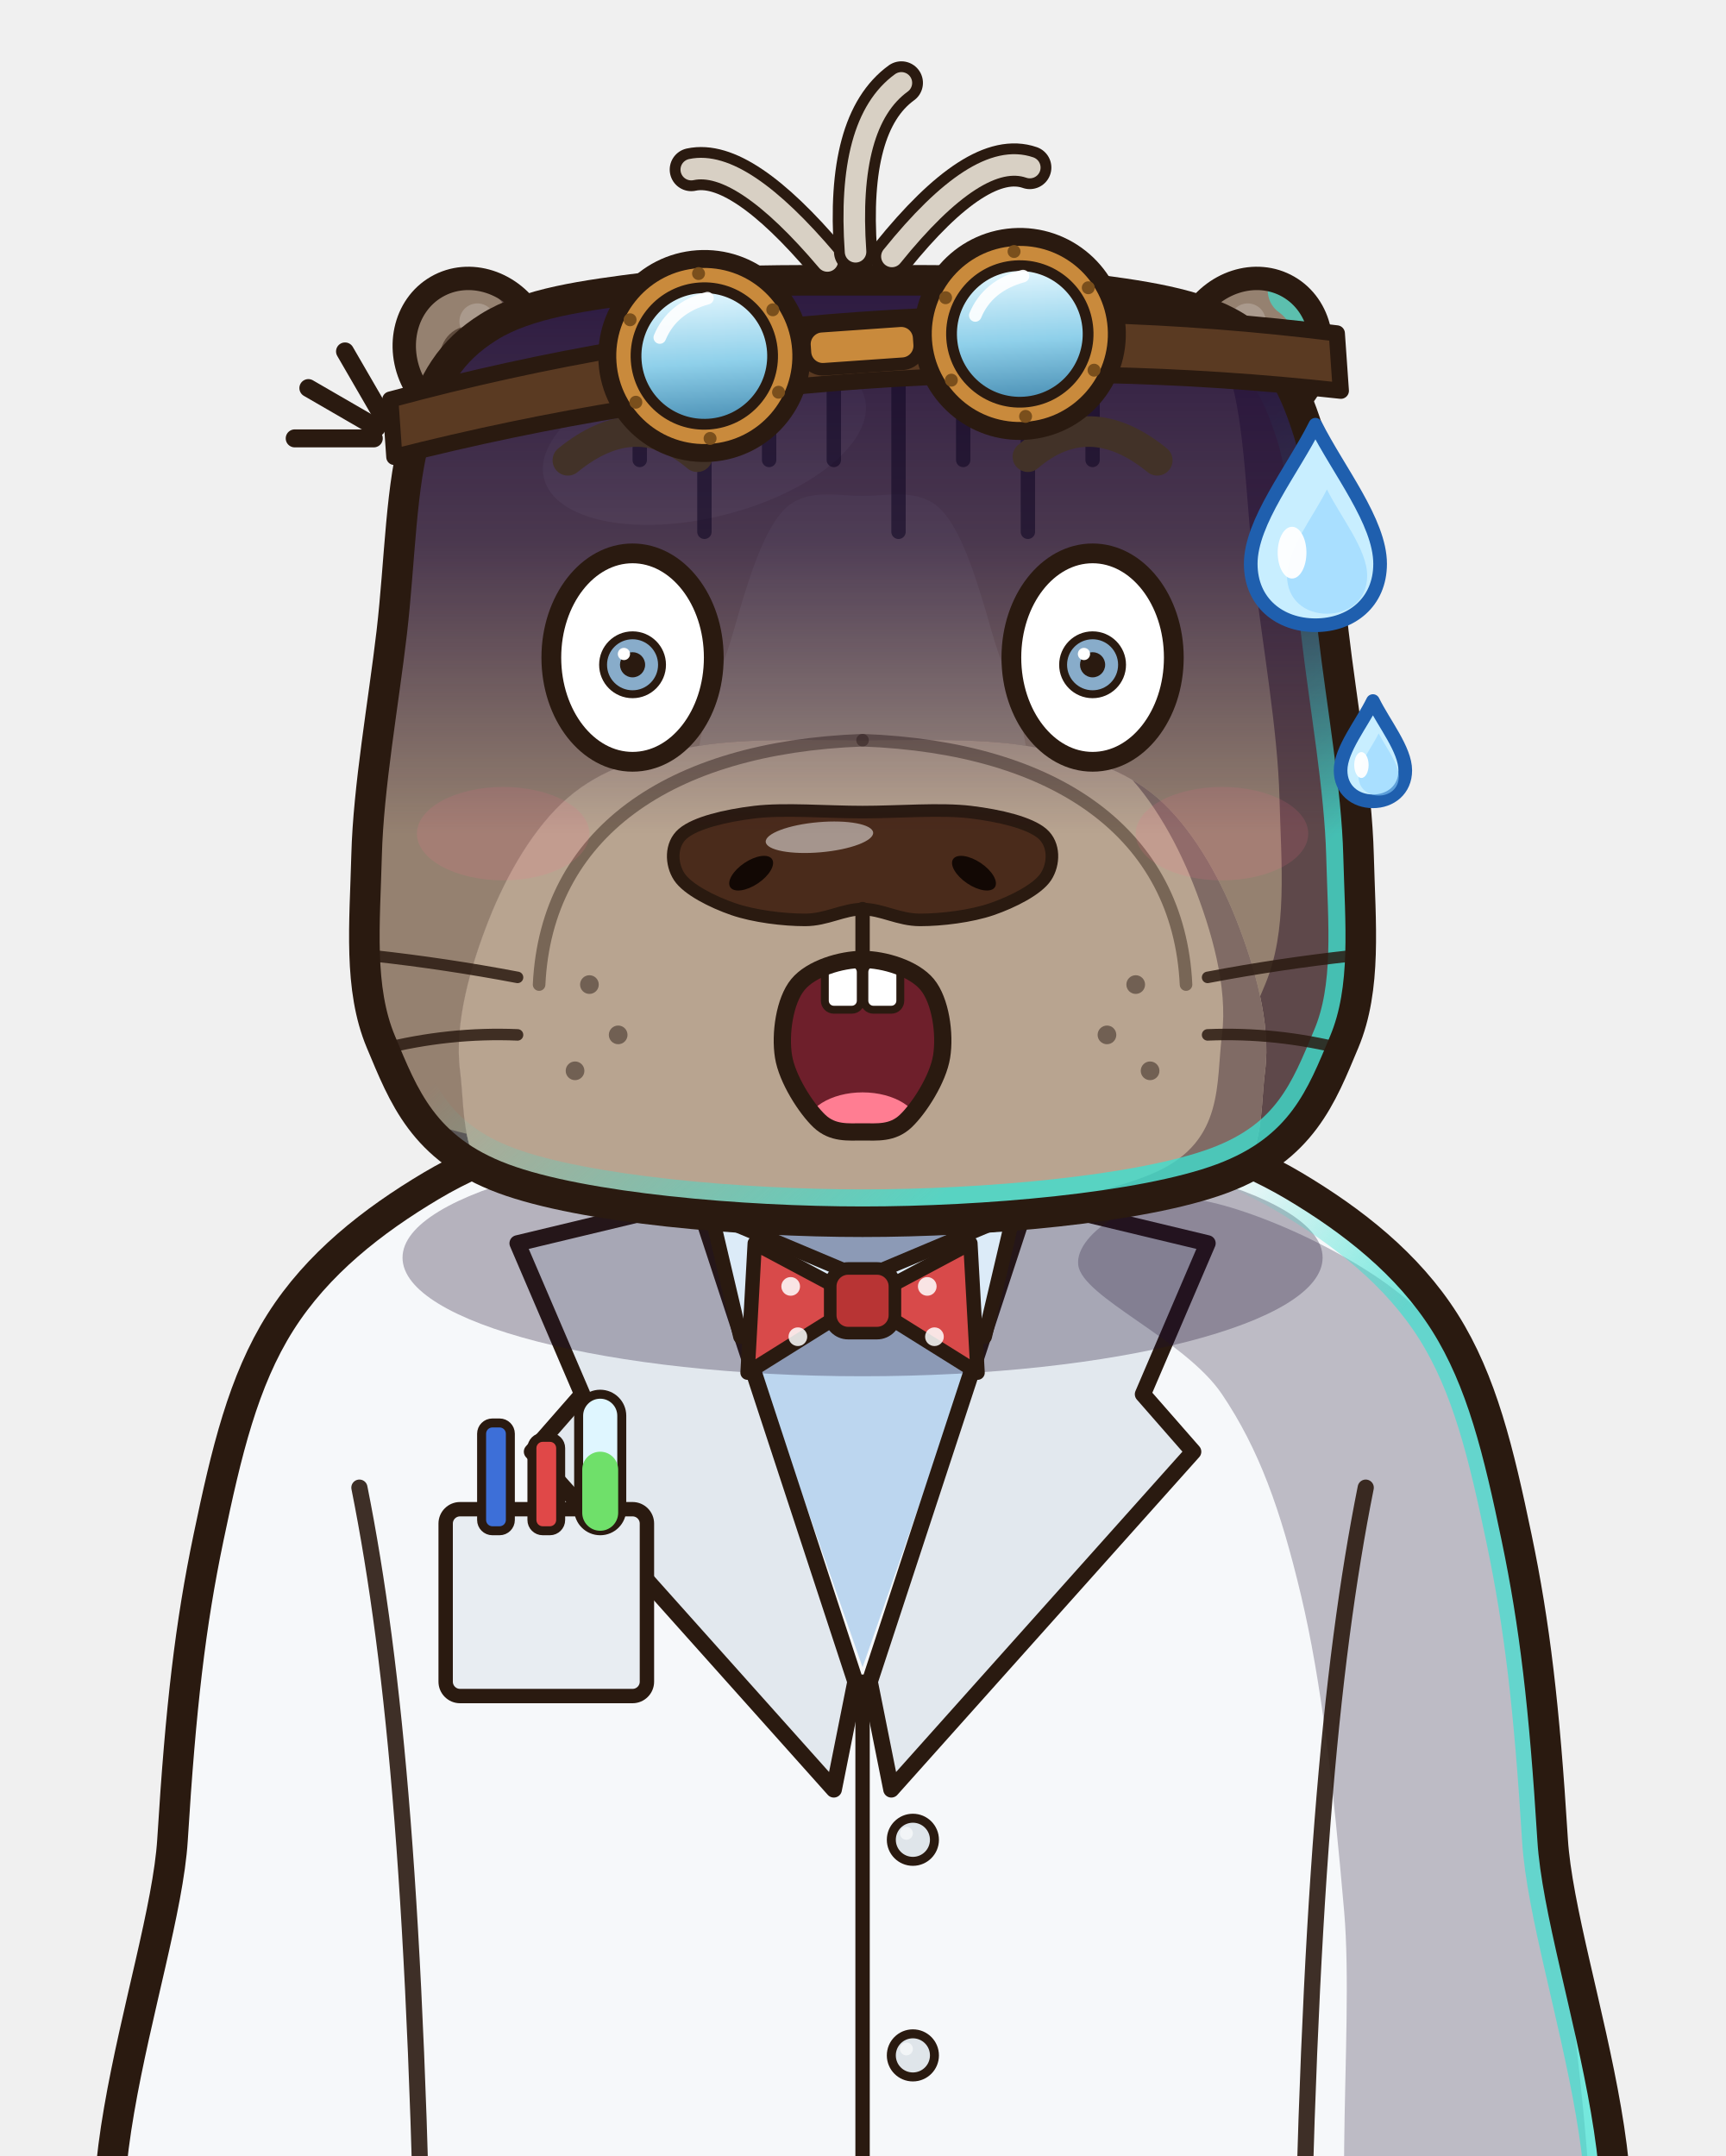
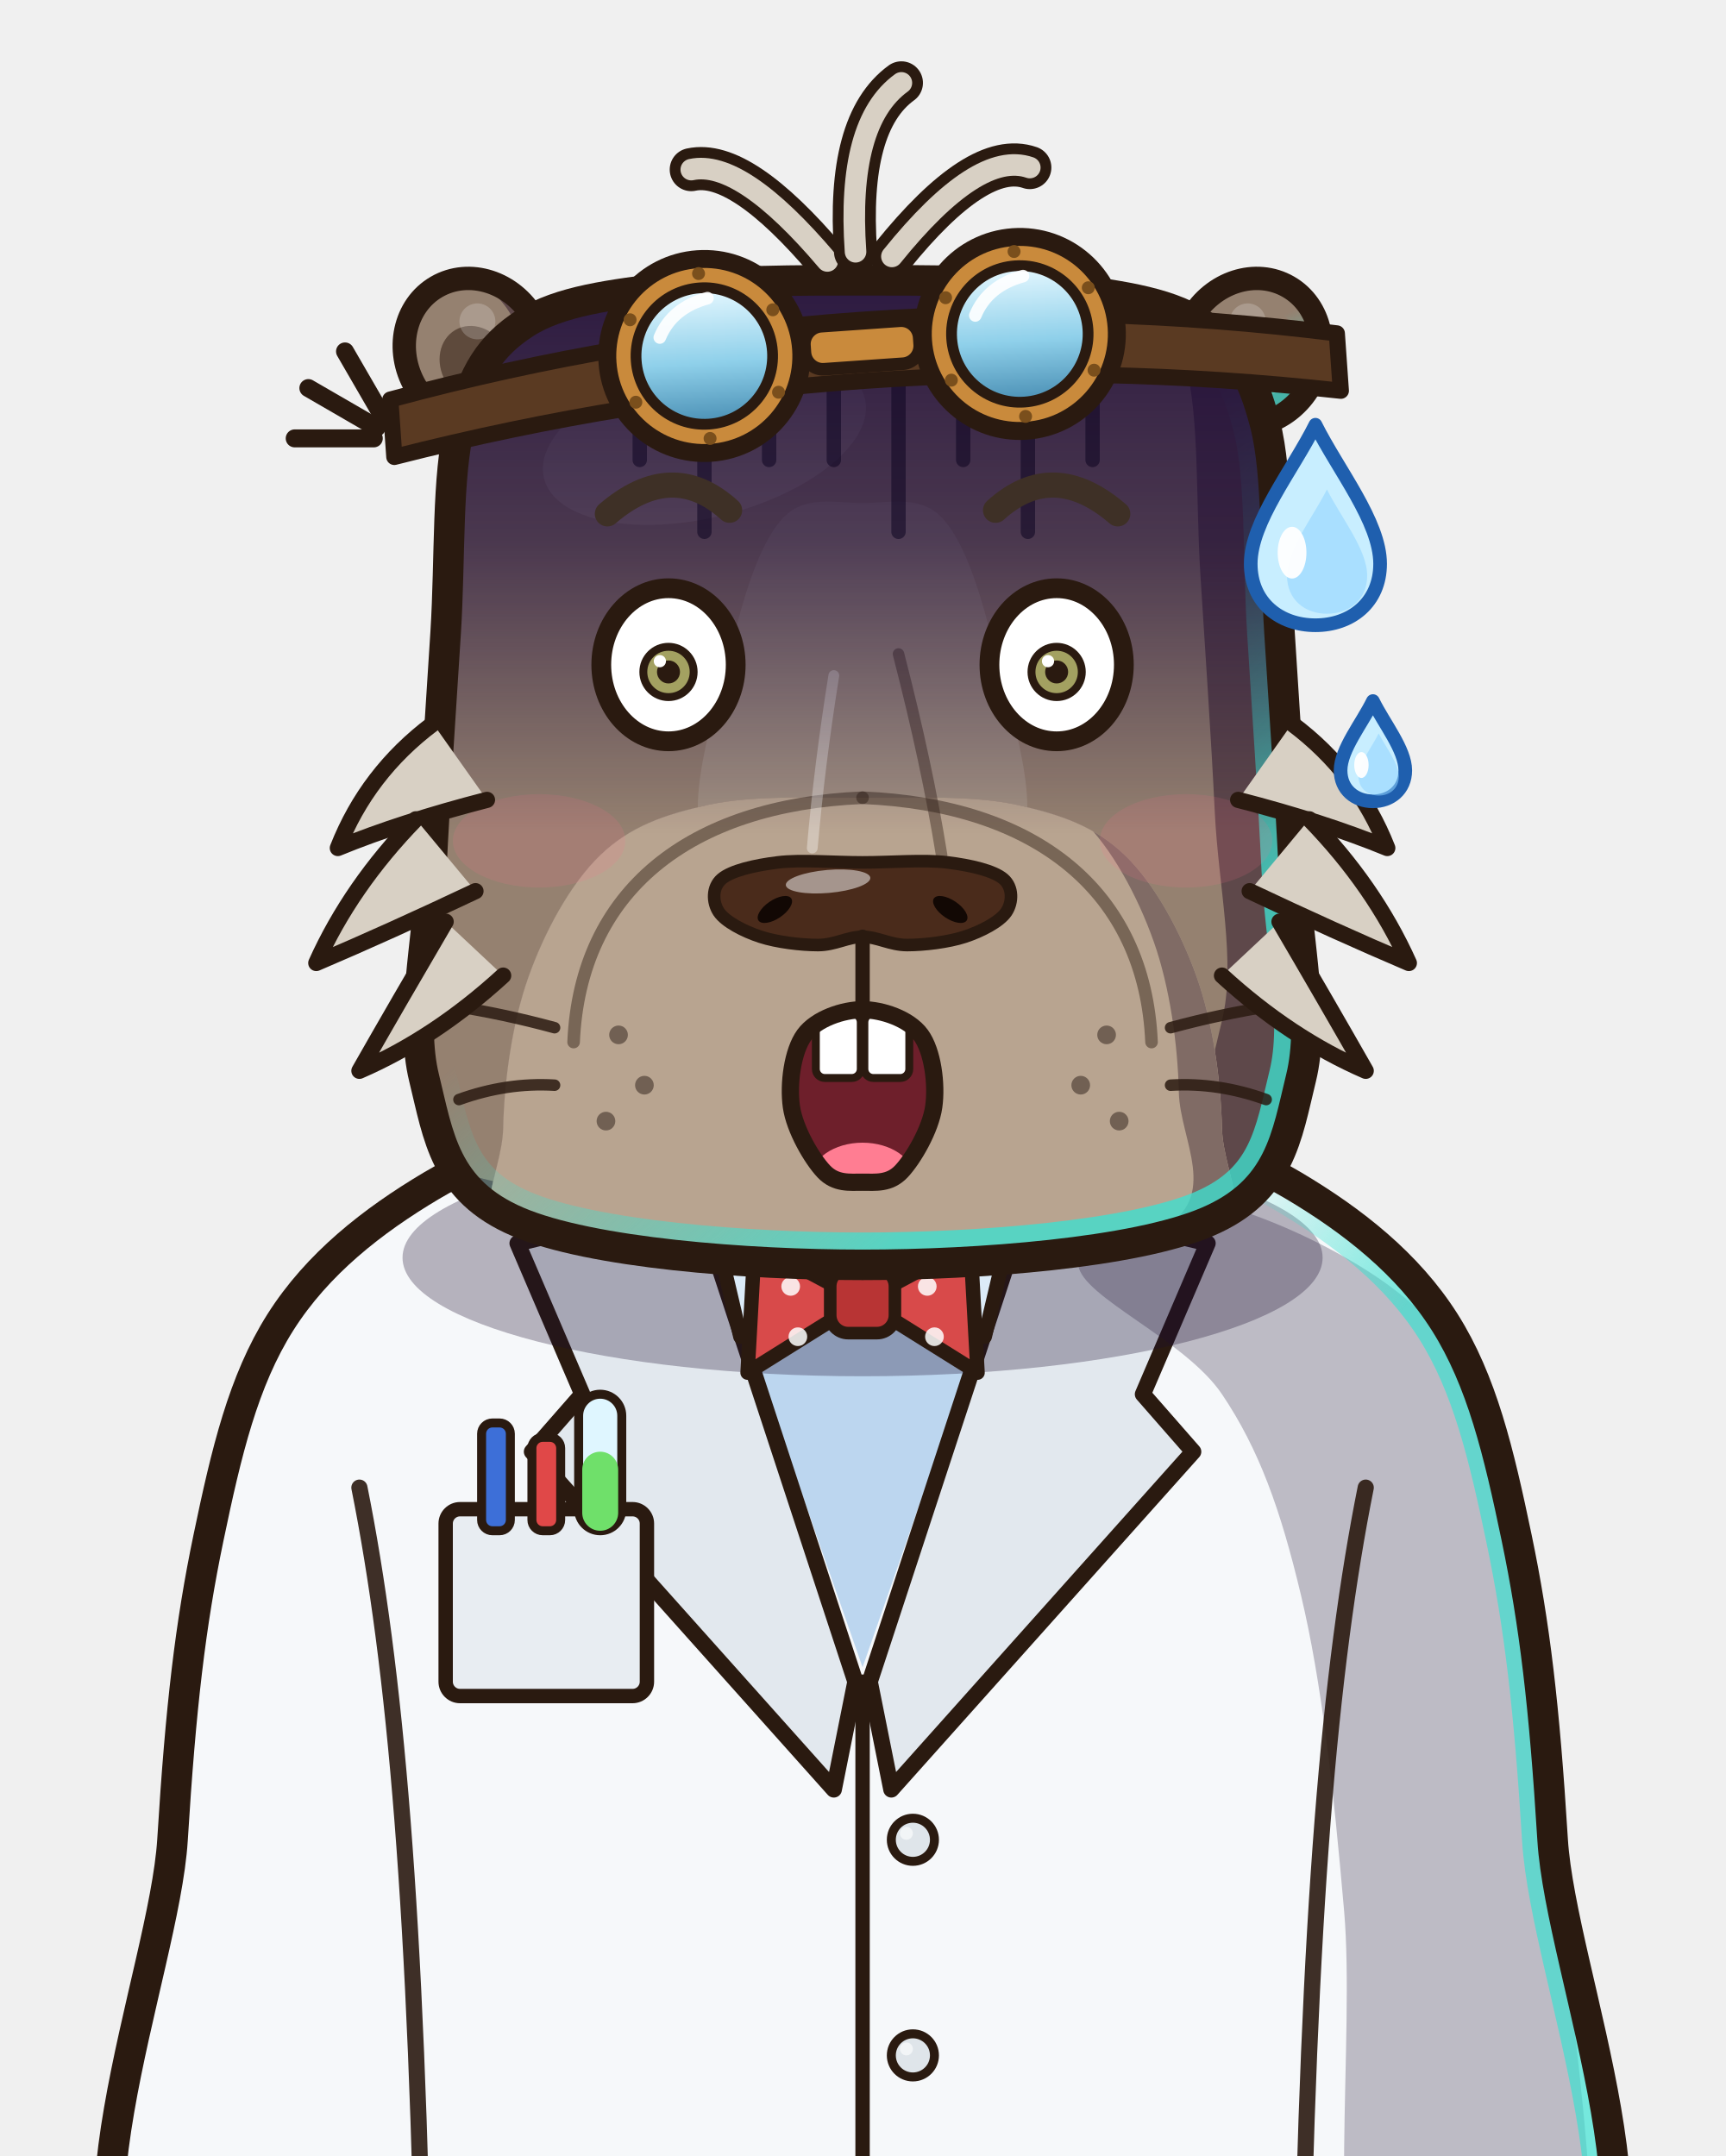
<svg xmlns="http://www.w3.org/2000/svg" width="480" height="600" viewBox="0 0 480 600">
  <defs>
    <linearGradient id="l1" x1="0" y1="0" x2="0" y2="1">
-       <stop offset="0" stop-color="#1f3a52" />
-       <stop offset="0.50" stop-color="#6a97bd" />
-       <stop offset="1" stop-color="#a6c1d7" />
+       <stop offset="0" stop-color="#2e2c0c" />
+       <stop offset="0.50" stop-color="#8c8a3a" />
+       <stop offset="1" stop-color="#bab989" />
    </linearGradient>
    <clipPath id="k2">
      <path d="M240,292C261.3,292 284,293.7 304,298C324,302.3 343.7,308.3 360,318C376.3,327.7 391.7,339.7 402,356C412.3,372.3 417,392 422,416C427,440 429.7,462.7 432,500C434.3,537.3 468,616.7 436,640C404,663.3 305.3,640 240,640C174.7,640 76,663.3 44,640C12,616.7 45.7,537.3 48,500C50.3,462.7 53,440 58,416C63,392 67.7,372.3 78,356C88.3,339.7 103.7,327.7 120,318C136.3,308.3 156,302.3 176,298C196,293.7 218.7,292 240,292Z" />
    </clipPath>
    <linearGradient id="l3" x1="290" y1="300" x2="420" y2="400" gradientUnits="userSpaceOnUse">
      <stop offset="0" stop-color="#3ee0d0" stop-opacity="0.00" />
      <stop offset="0.30" stop-color="#3ee0d0" stop-opacity="0.00" />
      <stop offset="0.68" stop-color="#3ee0d0" stop-opacity="0.70" />
      <stop offset="1" stop-color="#3ee0d0" stop-opacity="0.70" />
    </linearGradient>
    <clipPath id="k4">
      <path d="M113,92 A19 21 0 1 0 151,92 A19 21 0 1 0 113,92Z" />
    </clipPath>
    <clipPath id="k5">
      <path d="M329,92 A19 21 0 1 0 367,92 A19 21 0 1 0 329,92Z" />
    </clipPath>
-     <clipPath id="k6">
-       <path d="M240,72C260,72 282.7,71.8 300,74C317.3,76.2 333.3,78.3 344,85C354.7,91.7 359.5,99.8 364,114C368.5,128.2 368.7,150.3 371,170C373.3,189.7 377.5,213 378,232C378.5,251 380.3,269 374,284C367.7,299 362.3,313.7 340,322C317.7,330.3 273.3,334 240,334C206.7,334 162.3,330.3 140,322C117.7,313.7 112.3,299 106,284C99.7,269 101.5,251 102,232C102.5,213 106.7,189.7 109,170C111.3,150.3 111.5,128.2 116,114C120.5,99.8 125.3,91.7 136,85C146.7,78.3 162.7,76.2 180,74C197.3,71.8 220,72 240,72Z" />
-     </clipPath>
+     <linearGradient id="l6" x1="329" y1="71" x2="367" y2="100.4" gradientUnits="userSpaceOnUse">
+       <stop offset="0" stop-color="#3ee0d0" stop-opacity="0.00" />
+       <stop offset="0.45" stop-color="#3ee0d0" stop-opacity="0.00" />
+       <stop offset="0.83" stop-color="#3ee0d0" stop-opacity="0.70" />
+       <stop offset="1" stop-color="#3ee0d0" stop-opacity="0.70" />
+     </linearGradient>
    <clipPath id="k7">
-       <path d="M240,200C256,200 274.3,199.3 288,202C301.7,204.7 312.7,208 322,216C331.3,224 339,237.3 344,250C349,262.7 353.7,278.7 352,292C350.3,305.3 352.7,321.3 334,330C315.3,338.7 271.3,344 240,344C208.7,344 164.7,338.7 146,330C127.3,321.3 129.7,305.3 128,292C126.3,278.7 131,262.7 136,250C141,237.3 148.7,224 158,216C167.3,208 178.3,204.7 192,202C205.7,199.3 224,200 240,200Z" />
-     </clipPath>
-     <linearGradient id="l8" x1="150" y1="100" x2="360" y2="330" gradientUnits="userSpaceOnUse">
+       <path d="M240,72C258,72 278.3,72 294,74C309.7,76 324.3,77.7 334,84C343.7,90.3 348.3,97.7 352,112C355.7,126.3 354.7,149.3 356,170C357.3,190.7 359,215.3 360,236C361,256.7 366,277.7 362,294C358,310.3 356.3,325.3 336,334C315.7,342.7 272,346 240,346C208,346 164.3,342.7 144,334C123.7,325.3 122,310.3 118,294C114,277.7 119,256.7 120,236C121,215.3 122.7,190.7 124,170C125.3,149.3 124.3,126.3 128,112C131.7,97.7 136.3,90.3 146,84C155.7,77.7 170.3,76 186,74C201.7,72 222,72 240,72Z" />
+     </clipPath>
+     <clipPath id="k8">
+       <path d="M240,216C254.3,216 270.8,215.3 283,218C295.2,220.7 304.7,224 313,232C321.3,240 328.5,253.3 333,266C337.5,278.7 339.7,294.7 340,308C340.3,321.3 351.7,337.3 335,346C318.3,354.7 271.7,360 240,360C208.3,360 161.7,354.7 145,346C128.3,337.3 139.7,321.3 140,308C140.3,294.7 142.5,278.7 147,266C151.5,253.3 158.7,240 167,232C175.3,224 184.8,220.7 197,218C209.2,215.3 225.7,216 240,216Z" />
+     </clipPath>
+     <linearGradient id="l9" x1="150" y1="100" x2="360" y2="330" gradientUnits="userSpaceOnUse">
      <stop offset="0" stop-color="#3ee0d0" stop-opacity="0.00" />
      <stop offset="0.40" stop-color="#3ee0d0" stop-opacity="0.00" />
      <stop offset="0.78" stop-color="#3ee0d0" stop-opacity="0.78" />
      <stop offset="1" stop-color="#3ee0d0" stop-opacity="0.78" />
    </linearGradient>
-     <clipPath id="k9">
-       <path d="M240,261C246,261 254.3,263.5 258,268C261.7,272.5 263,281.7 262,288C261,294.3 255.7,302.5 252,306C248.3,309.5 244,309 240,309C236,309 231.7,309.5 228,306C224.3,302.5 219,294.3 218,288C217,281.7 218.3,272.5 222,268C225.7,263.5 234,261 240,261Z" />
-     </clipPath>
-     <linearGradient id="l10" x1="0" y1="64" x2="0" y2="226" gradientUnits="userSpaceOnUse">
+     <clipPath id="k10">
+       <path d="M240,275C245.4,275 252.9,277.5 256.2,282C259.5,286.5 260.7,295.7 259.8,302C258.9,308.3 254.1,316.5 250.8,320C247.5,323.5 243.6,323 240,323C236.4,323 232.5,323.5 229.2,320C225.9,316.5 221.1,308.3 220.2,302C219.3,295.7 220.5,286.5 223.8,282C227.1,277.5 234.6,275 240,275Z" />
+     </clipPath>
+     <linearGradient id="l11" x1="0" y1="64" x2="0" y2="226" gradientUnits="userSpaceOnUse">
      <stop offset="0" stop-color="#1d0b3a" stop-opacity="0.90" />
      <stop offset="0.50" stop-color="#1d0b3a" stop-opacity="0.62" />
      <stop offset="1" stop-color="#1d0b3a" stop-opacity="0.00" />
    </linearGradient>
-     <linearGradient id="l11" x1="0" y1="0" x2="0" y2="1">
+     <linearGradient id="l12" x1="0" y1="0" x2="0" y2="1">
      <stop offset="0" stop-color="#e6f8ff" />
      <stop offset="0.55" stop-color="#8fd0ea" />
      <stop offset="1" stop-color="#4a8fb4" />
    </linearGradient>
-     <linearGradient id="l12" x1="0" y1="0" x2="0" y2="1">
+     <linearGradient id="l13" x1="0" y1="0" x2="0" y2="1">
      <stop offset="0" stop-color="#e6f8ff" />
      <stop offset="0.55" stop-color="#8fd0ea" />
      <stop offset="1" stop-color="#4a8fb4" />
    </linearGradient>
  </defs>
  <g transform="translate(0 12)">
    <path d="M240,292C261.3,292 284,293.7 304,298C324,302.3 343.7,308.3 360,318C376.3,327.7 391.7,339.7 402,356C412.3,372.3 417,392 422,416C427,440 429.7,462.7 432,500C434.3,537.3 468,616.7 436,640C404,663.3 305.3,640 240,640C174.7,640 76,663.3 44,640C12,616.7 45.7,537.3 48,500C50.3,462.7 53,440 58,416C63,392 67.7,372.3 78,356C88.3,339.7 103.7,327.7 120,318C136.3,308.3 156,302.3 176,298C196,293.7 218.7,292 240,292Z" fill="#958170" />
    <g clip-path="url(#k2)">
      <rect x="-40" y="280" width="560" height="380" fill="#f6f8fa" />
      <path d="M196,326 L240,452 L284,326 Z" fill="#bcd6ef" />
      <path d="M194,322 L144,334 L162,376 L148,392 L232,486 L238,456Z" fill="#e2e8ee" stroke="#2a1a10" stroke-width="4.5" stroke-linejoin="round" stroke-linecap="round" />
      <path d="M286,322 L336,334 L318,376 L332,392 L248,486 L242,456Z" fill="#e2e8ee" stroke="#2a1a10" stroke-width="4.5" stroke-linejoin="round" stroke-linecap="round" />
      <path d="M240,456 L240,640" fill="none" stroke="#2a1a10" stroke-width="4" stroke-linejoin="round" stroke-linecap="round" />
      <circle cx="254" cy="500" r="6" fill="#dfe5ea" stroke="#2a1a10" stroke-width="2.5" stroke-linejoin="round" stroke-linecap="round" />
      <circle cx="252.2" cy="498.2" r="1.8" fill="#ffffff" opacity="0.60" />
      <circle cx="254" cy="560" r="6" fill="#dfe5ea" stroke="#2a1a10" stroke-width="2.5" stroke-linejoin="round" stroke-linecap="round" />
      <circle cx="252.2" cy="558.2" r="1.8" fill="#ffffff" opacity="0.60" />
      <rect x="124" y="408" width="56" height="52" rx="4" fill="#e8edf2" stroke="#2a1a10" stroke-width="4" stroke-linejoin="round" stroke-linecap="round" />
      <rect x="134" y="384" width="8" height="30" rx="3" fill="#3d6fd8" stroke="#2a1a10" stroke-width="2.5" stroke-linejoin="round" stroke-linecap="round" />
      <rect x="148" y="388" width="8" height="26" rx="3" fill="#e04848" stroke="#2a1a10" stroke-width="2.5" stroke-linejoin="round" stroke-linecap="round" />
      <rect x="161" y="376" width="12" height="38" rx="6" fill="#dff6ff" stroke="#2a1a10" stroke-width="2.5" stroke-linejoin="round" stroke-linecap="round" />
      <rect x="162" y="392" width="10" height="22" rx="5" fill="#6fe06a" />
      <path d="M334,322C350.3,324.7 383.7,339.7 398,356C412.3,372.3 414.3,396 420,420C425.7,444 428.7,463.3 432,500C435.3,536.7 448.7,616.7 440,640C431.3,663.3 391,660 380,640C369,620 377,554.7 374,520C371,485.3 367.7,456 362,432C356.3,408 350.3,391.3 340,376C329.7,360.7 301,349 300,340C299,331 317.7,319.3 334,322Z" fill="#1a0c2e" opacity="0.26" />
      <ellipse cx="240" cy="338" rx="128" ry="33" fill="#1a0c2e" opacity="0.30" />
      <path d="M380,402 C370,452 364,520 362,640" fill="none" stroke="#2a1a10" stroke-width="4.5" stroke-linejoin="round" stroke-linecap="round" opacity="0.90" />
      <path d="M100,402 C110,452 116,520 118,640" fill="none" stroke="#2a1a10" stroke-width="4.5" stroke-linejoin="round" stroke-linecap="round" opacity="0.90" />
      <path d="M240,292C261.3,292 284,293.7 304,298C324,302.3 343.7,308.3 360,318C376.3,327.7 391.7,339.7 402,356C412.3,372.3 417,392 422,416C427,440 429.7,462.7 432,500C434.3,537.3 468,616.7 436,640C404,663.3 305.3,640 240,640C174.7,640 76,663.3 44,640C12,616.7 45.7,537.3 48,500C50.3,462.7 53,440 58,416C63,392 67.7,372.3 78,356C88.3,339.7 103.7,327.7 120,318C136.3,308.3 156,302.3 176,298C196,293.7 218.7,292 240,292Z" fill="none" stroke="url(#l3)" stroke-width="17" stroke-linejoin="round" stroke-linecap="round" />
    </g>
    <path d="M240,292C261.3,292 284,293.7 304,298C324,302.3 343.7,308.3 360,318C376.3,327.7 391.7,339.7 402,356C412.3,372.3 417,392 422,416C427,440 429.7,462.7 432,500C434.3,537.3 468,616.7 436,640C404,663.3 305.3,640 240,640C174.7,640 76,663.3 44,640C12,616.7 45.7,537.3 48,500C50.3,462.7 53,440 58,416C63,392 67.7,372.3 78,356C88.3,339.7 103.7,327.7 120,318C136.3,308.3 156,302.3 176,298C196,293.7 218.7,292 240,292Z" fill="none" stroke="#2a1a10" stroke-width="8.5" stroke-linejoin="round" stroke-linecap="round" />
    <path d="M236,342 L198,326 L206,360Z" fill="#dcebf8" stroke="#2a1a10" stroke-width="4" stroke-linejoin="round" stroke-linecap="round" />
    <path d="M244,342 L282,326 L274,360Z" fill="#dcebf8" stroke="#2a1a10" stroke-width="4" stroke-linejoin="round" stroke-linecap="round" />
    <path d="M240,350 L210,334 L208,370 Z" fill="#d84a4a" stroke="#2a1a10" stroke-width="4" stroke-linejoin="round" stroke-linecap="round" />
    <path d="M240,350 L270,334 L272,370 Z" fill="#d84a4a" stroke="#2a1a10" stroke-width="4" stroke-linejoin="round" stroke-linecap="round" />
    <circle cx="220" cy="346" r="2.6" fill="#ffffff" opacity="0.85" />
    <circle cx="222" cy="360" r="2.6" fill="#ffffff" opacity="0.85" />
    <circle cx="258" cy="346" r="2.6" fill="#ffffff" opacity="0.85" />
    <circle cx="260" cy="360" r="2.6" fill="#ffffff" opacity="0.85" />
    <rect x="231" y="341" width="18" height="18" rx="5" fill="#b83434" stroke="#2a1a10" stroke-width="3.5" stroke-linejoin="round" stroke-linecap="round" />
    <g transform="translate(0 -6) rotate(0 240 340)">
      <g transform="rotate(-30 132 92)">
-         <ellipse cx="132" cy="92" rx="19" ry="21" fill="#5e484a" />
+         <path d="M113,92 A19 21 0 1 0 151,92 A19 21 0 1 0 113,92Z" fill="#5e484a" />
        <g clip-path="url(#k4)">
-           <ellipse cx="127" cy="88" rx="19" ry="21" fill="#958170" />
+           <path d="M113,92 A19 21 0 1 0 151,92 A19 21 0 1 0 113,92Z" fill="#958170" transform="translate(-5 -4)" />
        </g>
-         <ellipse cx="132" cy="92" rx="19" ry="21" fill="none" stroke="#2a1a10" stroke-width="6.5" stroke-linejoin="round" stroke-linecap="round" />
+         <path d="M113,92 A19 21 0 1 0 151,92 A19 21 0 1 0 113,92Z" fill="none" stroke="#2a1a10" stroke-width="6.5" stroke-linejoin="round" stroke-linecap="round" />
        <ellipse cx="130.5" cy="95" rx="9.5" ry="11" fill="#5e4a3c" />
        <ellipse cx="137" cy="85" rx="5" ry="5" fill="#ffffff" opacity="0.20" />
      </g>
      <g transform="rotate(30 348 92)">
-         <ellipse cx="348" cy="92" rx="19" ry="21" fill="#5e484a" />
+         <path d="M329,92 A19 21 0 1 0 367,92 A19 21 0 1 0 329,92Z" fill="#5e484a" />
        <g clip-path="url(#k5)">
-           <ellipse cx="343" cy="88" rx="19" ry="21" fill="#958170" />
+           <path d="M329,92 A19 21 0 1 0 367,92 A19 21 0 1 0 329,92Z" fill="#958170" transform="translate(-5 -4)" />
+           <path d="M329,92 A19 21 0 1 0 367,92 A19 21 0 1 0 329,92Z" fill="none" stroke="url(#l6)" stroke-width="14" stroke-linejoin="round" stroke-linecap="round" />
        </g>
-         <g clip-path="url(#k5)">
-           <path d="M350,71 A19 21 0 0 1 358,110" fill="none" stroke="#3ee0d0" stroke-width="15" stroke-linejoin="round" stroke-linecap="round" opacity="0.65" />
-         </g>
-         <ellipse cx="348" cy="92" rx="19" ry="21" fill="none" stroke="#2a1a10" stroke-width="6.5" stroke-linejoin="round" stroke-linecap="round" />
+         <path d="M329,92 A19 21 0 1 0 367,92 A19 21 0 1 0 329,92Z" fill="none" stroke="#2a1a10" stroke-width="6.5" stroke-linejoin="round" stroke-linecap="round" />
        <ellipse cx="349.5" cy="95" rx="9.5" ry="11" fill="#5e4a3c" />
        <ellipse cx="343" cy="85" rx="5" ry="5" fill="#ffffff" opacity="0.20" />
      </g>
-       <path d="M240,72C260,72 282.7,71.8 300,74C317.3,76.2 333.3,78.3 344,85C354.7,91.7 359.5,99.8 364,114C368.5,128.2 368.7,150.3 371,170C373.3,189.7 377.5,213 378,232C378.5,251 380.3,269 374,284C367.7,299 362.3,313.7 340,322C317.7,330.3 273.3,334 240,334C206.7,334 162.3,330.3 140,322C117.7,313.7 112.3,299 106,284C99.7,269 101.5,251 102,232C102.5,213 106.7,189.7 109,170C111.3,150.3 111.5,128.2 116,114C120.5,99.8 125.3,91.7 136,85C146.7,78.3 162.7,76.2 180,74C197.3,71.8 220,72 240,72Z" fill="#5e484a" />
-       <g clip-path="url(#k6)">
-         <path d="M240,72C260,72 282.7,71.8 300,74C317.3,76.2 333.3,78.3 344,85C354.7,91.7 359.5,99.8 364,114C368.5,128.2 368.7,150.3 371,170C373.3,189.7 377.5,213 378,232C378.5,251 380.3,269 374,284C367.7,299 362.3,313.7 340,322C317.7,330.3 273.3,334 240,334C206.7,334 162.3,330.3 140,322C117.7,313.7 112.3,299 106,284C99.7,269 101.5,251 102,232C102.5,213 106.7,189.7 109,170C111.3,150.3 111.5,128.2 116,114C120.5,99.8 125.3,91.7 136,85C146.7,78.3 162.7,76.2 180,74C197.3,71.8 220,72 240,72Z" fill="#958170" transform="translate(-22 -16)" />
+       <path d="M240,72C258,72 278.3,72 294,74C309.7,76 324.3,77.7 334,84C343.7,90.3 348.3,97.7 352,112C355.7,126.3 354.7,149.3 356,170C357.3,190.7 359,215.3 360,236C361,256.7 366,277.7 362,294C358,310.3 356.3,325.3 336,334C315.7,342.7 272,346 240,346C208,346 164.3,342.7 144,334C123.7,325.3 122,310.3 118,294C114,277.7 119,256.7 120,236C121,215.3 122.7,190.7 124,170C125.3,149.3 124.3,126.3 128,112C131.7,97.7 136.3,90.3 146,84C155.7,77.7 170.3,76 186,74C201.7,72 222,72 240,72Z" fill="#5e484a" />
+       <g clip-path="url(#k7)">
+         <path d="M240,72C258,72 278.3,72 294,74C309.7,76 324.3,77.7 334,84C343.7,90.3 348.3,97.7 352,112C355.7,126.3 354.7,149.3 356,170C357.3,190.7 359,215.3 360,236C361,256.7 366,277.7 362,294C358,310.3 356.3,325.3 336,334C315.7,342.7 272,346 240,346C208,346 164.3,342.7 144,334C123.7,325.3 122,310.3 118,294C114,277.7 119,256.7 120,236C121,215.3 122.7,190.7 124,170C125.3,149.3 124.3,126.3 128,112C131.7,97.7 136.3,90.3 146,84C155.7,77.7 170.3,76 186,74C201.7,72 222,72 240,72Z" fill="#958170" transform="translate(-22 -16)" />
        <ellipse cx="196" cy="116" rx="46" ry="22" fill="#ffffff" opacity="0.16" transform="rotate(-14 196 116)" />
      </g>
-       <g clip-path="url(#k6)">
-         <path d="M240,132C247.3,132 256,129.7 262,136C268,142.3 272.3,157 276,170C279.7,183 290,205.3 284,214C278,222.7 254.7,222 240,222C225.3,222 202,222.7 196,214C190,205.3 200.3,183 204,170C207.7,157 212,142.3 218,136C224,129.7 232.7,132 240,132Z" fill="#a69587" opacity="0.75" />
-       </g>
-       <g clip-path="url(#k6)">
-         <path d="M240,200C256,200 274.3,199.3 288,202C301.7,204.7 312.7,208 322,216C331.3,224 339,237.3 344,250C349,262.7 353.7,278.7 352,292C350.3,305.3 352.7,321.3 334,330C315.3,338.7 271.3,344 240,344C208.7,344 164.7,338.7 146,330C127.3,321.3 129.7,305.3 128,292C126.3,278.7 131,262.7 136,250C141,237.3 148.7,224 158,216C167.3,208 178.3,204.7 192,202C205.7,199.3 224,200 240,200Z" fill="#b8a490" />
-         <g clip-path="url(#k7)">
-           <path d="M240,200C256,200 274.3,199.3 288,202C301.7,204.7 312.7,208 322,216C331.3,224 339,237.3 344,250C349,262.7 353.7,278.7 352,292C350.3,305.3 352.7,321.3 334,330C315.3,338.7 271.3,344 240,344C208.7,344 164.7,338.7 146,330C127.3,321.3 129.7,305.3 128,292C126.3,278.7 131,262.7 136,250C141,237.3 148.7,224 158,216C167.3,208 178.3,204.7 192,202C205.7,199.3 224,200 240,200Z" fill="#806b65" />
-           <path d="M240,200C256,200 274.3,199.3 288,202C301.7,204.7 312.7,208 322,216C331.3,224 339,237.3 344,250C349,262.7 353.7,278.7 352,292C350.3,305.3 352.7,321.3 334,330C315.3,338.7 271.3,344 240,344C208.7,344 164.7,338.7 146,330C127.3,321.3 129.7,305.3 128,292C126.3,278.7 131,262.7 136,250C141,237.3 148.7,224 158,216C167.3,208 178.3,204.7 192,202C205.7,199.3 224,200 240,200Z" fill="#b8a490" transform="translate(-12 -10)" />
+       <g clip-path="url(#k7)">
+         <path d="M240,134C247.3,134 256,131.7 262,138C268,144.3 272.3,157 276,172C279.7,187 290,217.3 284,228C278,238.7 254.7,236 240,236C225.3,236 202,238.7 196,228C190,217.3 200.3,187 204,172C207.7,157 212,144.3 218,138C224,131.7 232.7,134 240,134Z" fill="#a69587" opacity="0.75" />
+       </g>
+       <g clip-path="url(#k7)">
+         <path d="M240,216C254.3,216 270.8,215.3 283,218C295.2,220.7 304.7,224 313,232C321.3,240 328.5,253.3 333,266C337.5,278.7 339.7,294.7 340,308C340.3,321.3 351.7,337.3 335,346C318.3,354.7 271.7,360 240,360C208.3,360 161.7,354.7 145,346C128.3,337.3 139.7,321.3 140,308C140.3,294.7 142.5,278.7 147,266C151.5,253.3 158.7,240 167,232C175.3,224 184.8,220.7 197,218C209.2,215.3 225.7,216 240,216Z" fill="#b8a490" />
+         <g clip-path="url(#k8)">
+           <path d="M240,216C254.3,216 270.8,215.3 283,218C295.2,220.7 304.7,224 313,232C321.3,240 328.5,253.3 333,266C337.5,278.7 339.7,294.7 340,308C340.3,321.3 351.7,337.3 335,346C318.3,354.7 271.7,360 240,360C208.3,360 161.7,354.7 145,346C128.3,337.3 139.7,321.3 140,308C140.3,294.7 142.5,278.7 147,266C151.5,253.3 158.7,240 167,232C175.3,224 184.8,220.7 197,218C209.2,215.3 225.7,216 240,216Z" fill="#806b65" />
+           <path d="M240,216C254.3,216 270.8,215.3 283,218C295.2,220.7 304.7,224 313,232C321.3,240 328.5,253.3 333,266C337.5,278.7 339.7,294.7 340,308C340.3,321.3 351.7,337.3 335,346C318.3,354.7 271.7,360 240,360C208.3,360 161.7,354.7 145,346C128.3,337.3 139.7,321.3 140,308C140.3,294.7 142.5,278.7 147,266C151.5,253.3 158.7,240 167,232C175.3,224 184.8,220.7 197,218C209.2,215.3 225.7,216 240,216Z" fill="#b8a490" transform="translate(-12 -10)" />
        </g>
      </g>
-       <path d="M150,268 C152,226 186,202 240,200" fill="none" stroke="#2a1a10" stroke-width="3.5" stroke-linejoin="round" stroke-linecap="round" opacity="0.45" />
-       <path d="M330,268 C328,226 294,202 240,200" fill="none" stroke="#2a1a10" stroke-width="3.5" stroke-linejoin="round" stroke-linecap="round" opacity="0.45" />
-       <g clip-path="url(#k6)">
-         <path d="M240,72C260,72 282.7,71.8 300,74C317.3,76.2 333.3,78.3 344,85C354.7,91.7 359.5,99.8 364,114C368.5,128.2 368.7,150.3 371,170C373.3,189.7 377.5,213 378,232C378.5,251 380.3,269 374,284C367.7,299 362.3,313.7 340,322C317.7,330.3 273.3,334 240,334C206.7,334 162.3,330.3 140,322C117.7,313.7 112.3,299 106,284C99.7,269 101.5,251 102,232C102.5,213 106.7,189.7 109,170C111.3,150.3 111.5,128.2 116,114C120.5,99.8 125.3,91.7 136,85C146.7,78.3 162.7,76.2 180,74C197.3,71.8 220,72 240,72Z" fill="none" stroke="url(#l8)" stroke-width="18" stroke-linejoin="round" stroke-linecap="round" />
-       </g>
-       <ellipse cx="140" cy="226" rx="24" ry="13" fill="#ff6f8c" opacity="0.14" />
-       <ellipse cx="340" cy="226" rx="24" ry="13" fill="#ff6f8c" opacity="0.14" />
-       <path d="M144,266 Q124,262.2 104,260" fill="none" stroke="#2a1a10" stroke-width="3.2" stroke-linejoin="round" stroke-linecap="round" opacity="0.85" />
-       <path d="M144,282 Q125,281.2 106,286" fill="none" stroke="#2a1a10" stroke-width="3.2" stroke-linejoin="round" stroke-linecap="round" opacity="0.85" />
-       <circle cx="164" cy="268" r="2.6" fill="#716053" />
-       <circle cx="172" cy="282" r="2.6" fill="#716053" />
-       <circle cx="160" cy="292" r="2.6" fill="#716053" />
-       <path d="M336,266 Q356,262.2 376,260" fill="none" stroke="#2a1a10" stroke-width="3.2" stroke-linejoin="round" stroke-linecap="round" opacity="0.85" />
-       <path d="M336,282 Q355,281.2 374,286" fill="none" stroke="#2a1a10" stroke-width="3.2" stroke-linejoin="round" stroke-linecap="round" opacity="0.85" />
-       <circle cx="316" cy="268" r="2.6" fill="#716053" />
-       <circle cx="308" cy="282" r="2.6" fill="#716053" />
-       <circle cx="320" cy="292" r="2.6" fill="#716053" />
-       <path d="M240,220C250,220 261.7,219 270,220C278.3,221 286.5,223 290,226C293.5,229 293.3,234.5 291,238C288.7,241.5 281.8,245 276,247C270.2,249 262,250 256,250C250,250 245.3,247 240,247C234.7,247 230,250 224,250C218,250 209.8,249 204,247C198.2,245 191.3,241.5 189,238C186.7,234.5 186.5,229 190,226C193.5,223 201.7,221 210,220C218.3,219 230,220 240,220Z" fill="#4a2b1b" stroke="#2a1a10" stroke-width="3.5" stroke-linejoin="round" stroke-linecap="round" />
-       <ellipse cx="228" cy="227" rx="15" ry="4.2" fill="#ffffff" opacity="0.50" transform="rotate(-5 228 227)" />
-       <ellipse cx="209" cy="237" rx="7" ry="3.4" fill="#120804" transform="rotate(-34 209 237)" />
-       <ellipse cx="271" cy="237" rx="7" ry="3.4" fill="#120804" transform="rotate(34 271 237)" />
-       <path d="M240,247 L240,259" fill="none" stroke="#2a1a10" stroke-width="4" stroke-linejoin="round" stroke-linecap="round" />
-       <path d="M240,261C246,261 254.3,263.5 258,268C261.7,272.5 263,281.7 262,288C261,294.3 255.7,302.5 252,306C248.3,309.5 244,309 240,309C236,309 231.7,309.5 228,306C224.3,302.5 219,294.3 218,288C217,281.7 218.3,272.5 222,268C225.7,263.5 234,261 240,261Z" fill="#6e1f2b" />
-       <g clip-path="url(#k9)">
-         <ellipse cx="240" cy="308" rx="16" ry="10" fill="#ff7d92" />
-       </g>
-       <g clip-path="url(#k9)">
-         <rect x="229.5" y="262" width="10" height="13" rx="2.5" fill="#ffffff" stroke="#2a1a10" stroke-width="2.2" stroke-linejoin="round" stroke-linecap="round" />
-         <rect x="240.5" y="262" width="10" height="13" rx="2.5" fill="#ffffff" stroke="#2a1a10" stroke-width="2.2" stroke-linejoin="round" stroke-linecap="round" />
-       </g>
-       <path d="M240,261C246,261 254.3,263.5 258,268C261.7,272.5 263,281.7 262,288C261,294.3 255.7,302.5 252,306C248.3,309.5 244,309 240,309C236,309 231.7,309.5 228,306C224.3,302.5 219,294.3 218,288C217,281.7 218.3,272.5 222,268C225.7,263.5 234,261 240,261Z" fill="none" stroke="#2a1a10" stroke-width="4.8" stroke-linejoin="round" stroke-linecap="round" />
-       <g clip-path="url(#k6)">
-         <rect x="60" y="40" width="360" height="190" fill="url(#l10)" />
+       <path d="M159.6,284 C161.4,242 191.8,218 240,216" fill="none" stroke="#2a1a10" stroke-width="3.5" stroke-linejoin="round" stroke-linecap="round" opacity="0.45" />
+       <path d="M320.4,284 C318.6,242 288.2,218 240,216" fill="none" stroke="#2a1a10" stroke-width="3.5" stroke-linejoin="round" stroke-linecap="round" opacity="0.45" />
+       <g clip-path="url(#k7)">
+         <path d="M240,72C258,72 278.3,72 294,74C309.7,76 324.3,77.7 334,84C343.7,90.3 348.3,97.7 352,112C355.7,126.3 354.7,149.3 356,170C357.3,190.7 359,215.3 360,236C361,256.7 366,277.7 362,294C358,310.3 356.3,325.3 336,334C315.7,342.7 272,346 240,346C208,346 164.3,342.7 144,334C123.7,325.3 122,310.3 118,294C114,277.7 119,256.7 120,236C121,215.3 122.7,190.7 124,170C125.3,149.3 124.3,126.3 128,112C131.7,97.7 136.3,90.3 146,84C155.7,77.7 170.3,76 186,74C201.7,72 222,72 240,72Z" fill="none" stroke="url(#l9)" stroke-width="18" stroke-linejoin="round" stroke-linecap="round" />
+       </g>
+       <ellipse cx="150" cy="228" rx="24" ry="13" fill="#ff6f8c" opacity="0.14" />
+       <ellipse cx="330" cy="228" rx="24" ry="13" fill="#ff6f8c" opacity="0.14" />
+       <path d="M154.3,280 Q140.3,276.2 126.3,274" fill="none" stroke="#2a1a10" stroke-width="3.2" stroke-linejoin="round" stroke-linecap="round" opacity="0.85" />
+       <path d="M154.3,296 Q141,295.2 127.7,300" fill="none" stroke="#2a1a10" stroke-width="3.2" stroke-linejoin="round" stroke-linecap="round" opacity="0.85" />
+       <circle cx="172.1" cy="282" r="2.6" fill="#716053" />
+       <circle cx="179.3" cy="296" r="2.6" fill="#716053" />
+       <circle cx="168.6" cy="306" r="2.6" fill="#716053" />
+       <path d="M325.7,280 Q339.7,276.2 353.7,274" fill="none" stroke="#2a1a10" stroke-width="3.2" stroke-linejoin="round" stroke-linecap="round" opacity="0.85" />
+       <path d="M325.7,296 Q339,295.2 352.3,300" fill="none" stroke="#2a1a10" stroke-width="3.2" stroke-linejoin="round" stroke-linecap="round" opacity="0.85" />
+       <circle cx="307.9" cy="282" r="2.6" fill="#716053" />
+       <circle cx="300.7" cy="296" r="2.6" fill="#716053" />
+       <circle cx="311.4" cy="306" r="2.6" fill="#716053" />
+       <path d="M250,176 Q258,207 262,232" fill="none" stroke="#2a1a10" stroke-width="3.2" stroke-linejoin="round" stroke-linecap="round" opacity="0.40" />
+       <path d="M232,182 Q228,207 226,230" fill="none" stroke="#ffffff" stroke-width="3" stroke-linejoin="round" stroke-linecap="round" opacity="0.35" />
+       <path d="M240,234C247.9,234 257.1,233.2 263.6,234C270.1,234.8 276.5,236.3 279.2,238.6C281.9,240.9 281.8,245.1 280,247.8C278.2,250.5 273,253.2 268.4,254.7C263.8,256.2 257.1,257 252.4,257C247.7,257 244.1,254.7 240,254.7C235.9,254.7 232.3,257 227.6,257C222.9,257 216.2,256.2 211.6,254.7C207,253.2 201.8,250.5 200,247.8C198.2,245.1 198.1,240.9 200.8,238.6C203.5,236.3 209.9,234.8 216.4,234C222.9,233.2 232.1,234 240,234Z" fill="#4a2b1b" stroke="#2a1a10" stroke-width="3.5" stroke-linejoin="round" stroke-linecap="round" />
+       <ellipse cx="230.4" cy="239.3" rx="11.8" ry="3.2" fill="#ffffff" opacity="0.50" transform="rotate(-5 230.4 239.3)" />
+       <ellipse cx="215.6" cy="247.1" rx="5.5" ry="2.6" fill="#120804" transform="rotate(-34 215.6 247.1)" />
+       <ellipse cx="264.4" cy="247.1" rx="5.5" ry="2.6" fill="#120804" transform="rotate(34 264.4 247.1)" />
+       <path d="M240,254.7 L240,273" fill="none" stroke="#2a1a10" stroke-width="4" stroke-linejoin="round" stroke-linecap="round" />
+       <path d="M240,275C245.4,275 252.9,277.5 256.2,282C259.5,286.5 260.7,295.7 259.8,302C258.9,308.3 254.1,316.5 250.8,320C247.5,323.5 243.6,323 240,323C236.4,323 232.5,323.5 229.2,320C225.9,316.5 221.1,308.3 220.2,302C219.3,295.7 220.5,286.5 223.8,282C227.1,277.5 234.6,275 240,275Z" fill="#6e1f2b" />
+       <g clip-path="url(#k10)">
+         <ellipse cx="240" cy="322" rx="14.4" ry="10" fill="#ff7d92" />
+       </g>
+       <g clip-path="url(#k10)">
+         <rect x="227" y="276" width="12.5" height="18" rx="2.5" fill="#ffffff" stroke="#2a1a10" stroke-width="2.2" stroke-linejoin="round" stroke-linecap="round" />
+         <rect x="240.5" y="276" width="12.5" height="18" rx="2.5" fill="#ffffff" stroke="#2a1a10" stroke-width="2.2" stroke-linejoin="round" stroke-linecap="round" />
+       </g>
+       <path d="M240,275C245.4,275 252.9,277.5 256.2,282C259.5,286.5 260.7,295.7 259.8,302C258.9,308.3 254.1,316.5 250.8,320C247.5,323.5 243.6,323 240,323C236.4,323 232.5,323.5 229.2,320C225.9,316.5 221.1,308.3 220.2,302C219.3,295.7 220.5,286.5 223.8,282C227.1,277.5 234.6,275 240,275Z" fill="none" stroke="#2a1a10" stroke-width="4.8" stroke-linejoin="round" stroke-linecap="round" />
+       <g clip-path="url(#k7)">
+         <rect x="60" y="40" width="360" height="190" fill="url(#l11)" />
        <path d="M178,84 L178,122" fill="none" stroke="#0c0420" stroke-width="4" stroke-linejoin="round" stroke-linecap="round" opacity="0.55" />
        <path d="M196,84 L196,142" fill="none" stroke="#0c0420" stroke-width="4" stroke-linejoin="round" stroke-linecap="round" opacity="0.55" />
        <path d="M214,84 L214,122" fill="none" stroke="#0c0420" stroke-width="4" stroke-linejoin="round" stroke-linecap="round" opacity="0.55" />
        <path d="M232,84 L232,122" fill="none" stroke="#0c0420" stroke-width="4" stroke-linejoin="round" stroke-linecap="round" opacity="0.55" />
        <path d="M250,84 L250,142" fill="none" stroke="#0c0420" stroke-width="4" stroke-linejoin="round" stroke-linecap="round" opacity="0.55" />
        <path d="M268,84 L268,122" fill="none" stroke="#0c0420" stroke-width="4" stroke-linejoin="round" stroke-linecap="round" opacity="0.55" />
        <path d="M286,84 L286,142" fill="none" stroke="#0c0420" stroke-width="4" stroke-linejoin="round" stroke-linecap="round" opacity="0.55" />
        <path d="M304,84 L304,122" fill="none" stroke="#0c0420" stroke-width="4" stroke-linejoin="round" stroke-linecap="round" opacity="0.55" />
      </g>
-       <ellipse cx="176" cy="177" rx="22.6" ry="29" fill="#ffffff" stroke="#2a1a10" stroke-width="5.5" stroke-linejoin="round" stroke-linecap="round" />
-       <circle cx="176" cy="179" r="8.2" fill="#88acca" stroke="#2a1a10" stroke-width="2.2" stroke-linejoin="round" stroke-linecap="round" />
-       <circle cx="176" cy="179" r="3.5" fill="#2a1a10" />
-       <circle cx="173.6" cy="176" r="1.7" fill="#ffffff" />
-       <ellipse cx="304" cy="177" rx="22.6" ry="29" fill="#ffffff" stroke="#2a1a10" stroke-width="5.5" stroke-linejoin="round" stroke-linecap="round" />
-       <circle cx="304" cy="179" r="8.2" fill="#88acca" stroke="#2a1a10" stroke-width="2.2" stroke-linejoin="round" stroke-linecap="round" />
-       <circle cx="304" cy="179" r="3.5" fill="#2a1a10" />
-       <circle cx="301.6" cy="176" r="1.7" fill="#ffffff" />
-       <path d="M158,122.1 Q177,106.6 194,121.1" fill="none" stroke="#423228" stroke-width="8.5" stroke-linejoin="round" stroke-linecap="round" />
-       <path d="M322,122.1 Q303,106.6 286,121.1" fill="none" stroke="#423228" stroke-width="8.5" stroke-linejoin="round" stroke-linecap="round" />
-       <path d="M240,72C260,72 282.7,71.8 300,74C317.3,76.2 333.3,78.3 344,85C354.7,91.7 359.5,99.8 364,114C368.5,128.2 368.7,150.3 371,170C373.3,189.7 377.5,213 378,232C378.5,251 380.3,269 374,284C367.7,299 362.3,313.7 340,322C317.7,330.3 273.3,334 240,334C206.7,334 162.3,330.3 140,322C117.7,313.7 112.3,299 106,284C99.7,269 101.5,251 102,232C102.5,213 106.7,189.7 109,170C111.3,150.3 111.5,128.2 116,114C120.5,99.8 125.3,91.7 136,85C146.7,78.3 162.7,76.2 180,74C197.3,71.8 220,72 240,72Z" fill="none" stroke="#2a1a10" stroke-width="8.5" stroke-linejoin="round" stroke-linecap="round" />
+       <ellipse cx="186" cy="179" rx="18.7" ry="21.3" fill="#ffffff" stroke="#2a1a10" stroke-width="5.5" stroke-linejoin="round" stroke-linecap="round" />
+       <circle cx="186" cy="181" r="7" fill="#a3a161" stroke="#2a1a10" stroke-width="2.2" stroke-linejoin="round" stroke-linecap="round" />
+       <circle cx="186" cy="181" r="3.2" fill="#2a1a10" />
+       <circle cx="183.6" cy="178" r="1.7" fill="#ffffff" />
+       <ellipse cx="294" cy="179" rx="18.7" ry="21.3" fill="#ffffff" stroke="#2a1a10" stroke-width="5.5" stroke-linejoin="round" stroke-linecap="round" />
+       <circle cx="294" cy="181" r="7" fill="#a3a161" stroke="#2a1a10" stroke-width="2.2" stroke-linejoin="round" stroke-linecap="round" />
+       <circle cx="294" cy="181" r="3.2" fill="#2a1a10" />
+       <circle cx="291.6" cy="178" r="1.7" fill="#ffffff" />
+       <path d="M169,137 Q187,121.5 203,136" fill="none" stroke="#3e3026" stroke-width="7" stroke-linejoin="round" stroke-linecap="round" />
+       <path d="M311,137 Q293,121.5 277,136" fill="none" stroke="#3e3026" stroke-width="7" stroke-linejoin="round" stroke-linecap="round" />
+       <path d="M240,72C258,72 278.3,72 294,74C309.7,76 324.3,77.7 334,84C343.7,90.3 348.3,97.7 352,112C355.7,126.3 354.7,149.3 356,170C357.3,190.7 359,215.3 360,236C361,256.7 366,277.7 362,294C358,310.3 356.3,325.3 336,334C315.7,342.7 272,346 240,346C208,346 164.3,342.7 144,334C123.7,325.3 122,310.3 118,294C114,277.7 119,256.7 120,236C121,215.3 122.7,190.7 124,170C125.3,149.3 124.3,126.3 128,112C131.7,97.7 136.3,90.3 146,84C155.7,77.7 170.3,76 186,74C201.7,72 222,72 240,72Z" fill="none" stroke="#2a1a10" stroke-width="8.5" stroke-linejoin="round" stroke-linecap="round" />
+       <path d="M344.5,216.6 Q368.2,222.7 386,230 Q377.8,209.1 359.5,195.4Z" fill="#d8d0c4" />
+       <path d="M344.5,216.6 Q368.2,222.7 386,230 Q377.8,209.1 359.5,195.4" fill="none" stroke="#2a1a10" stroke-width="4.5" stroke-linejoin="round" stroke-linecap="round" />
+       <path d="M347.7,242 Q371.8,253.4 392,262 Q382.4,240.6 364.3,222Z" fill="#d8d0c4" />
+       <path d="M347.7,242 Q371.8,253.4 392,262 Q382.4,240.6 364.3,222" fill="none" stroke="#2a1a10" stroke-width="4.5" stroke-linejoin="round" stroke-linecap="round" />
+       <path d="M340,265.5 Q359,282.9 380,292 Q369.3,273.2 356,250.5Z" fill="#d8d0c4" />
+       <path d="M340,265.5 Q359,282.9 380,292 Q369.3,273.2 356,250.5" fill="none" stroke="#2a1a10" stroke-width="4.5" stroke-linejoin="round" stroke-linecap="round" />
+       <path d="M120.5,195.4 Q102.2,209.1 94,230 Q111.8,222.7 135.5,216.6Z" fill="#d8d0c4" />
+       <path d="M120.5,195.4 Q102.2,209.1 94,230 Q111.8,222.7 135.5,216.6" fill="none" stroke="#2a1a10" stroke-width="4.5" stroke-linejoin="round" stroke-linecap="round" />
+       <path d="M115.7,222 Q97.6,240.6 88,262 Q108.2,253.4 132.3,242Z" fill="#d8d0c4" />
+       <path d="M115.7,222 Q97.6,240.6 88,262 Q108.2,253.4 132.3,242" fill="none" stroke="#2a1a10" stroke-width="4.5" stroke-linejoin="round" stroke-linecap="round" />
+       <path d="M124,250.5 Q110.7,273.2 100,292 Q121,282.9 140,265.5Z" fill="#d8d0c4" />
+       <path d="M124,250.5 Q110.7,273.2 100,292 Q121,282.9 140,265.5" fill="none" stroke="#2a1a10" stroke-width="4.5" stroke-linejoin="round" stroke-linecap="round" />
      <g transform="translate(0 -8) rotate(-4 240 100)">
        <path d="M232,74 Q210,44 196,46" fill="none" stroke="#2a1a10" stroke-width="12" stroke-linejoin="round" stroke-linecap="round" />
        <path d="M232,74 Q210,44 196,46" fill="none" stroke="#d8d0c4" stroke-width="6" stroke-linejoin="round" stroke-linecap="round" />
        <path d="M240,72 Q240,36 256,26" fill="none" stroke="#2a1a10" stroke-width="12" stroke-linejoin="round" stroke-linecap="round" />
        <path d="M240,72 Q240,36 256,26" fill="none" stroke="#d8d0c4" stroke-width="6" stroke-linejoin="round" stroke-linecap="round" />
        <path d="M250,74 Q276,46 290,52" fill="none" stroke="#2a1a10" stroke-width="12" stroke-linejoin="round" stroke-linecap="round" />
        <path d="M250,74 Q276,46 290,52" fill="none" stroke="#d8d0c4" stroke-width="6" stroke-linejoin="round" stroke-linecap="round" />
        <path d="M108,104 Q240,78 372,104 L372,120 Q240,96 108,120 Z" fill="#5a3a22" stroke="#2a1a10" stroke-width="4.5" stroke-linejoin="round" stroke-linecap="round" />
        <circle cx="196" cy="98" r="27" fill="#c98a3c" stroke="#2a1a10" stroke-width="5" stroke-linejoin="round" stroke-linecap="round" />
-         <circle cx="196" cy="98" r="19" fill="url(#l11)" stroke="#2a1a10" stroke-width="3" stroke-linejoin="round" stroke-linecap="round" />
+         <circle cx="196" cy="98" r="19" fill="url(#l12)" stroke="#2a1a10" stroke-width="3" stroke-linejoin="round" stroke-linecap="round" />
        <path d="M184,92 Q188,84 198,82" fill="none" stroke="#ffffff" stroke-width="3.5" stroke-linejoin="round" stroke-linecap="round" opacity="0.90" />
        <circle cx="215.9" cy="109.5" r="1.8" fill="#7a4f1c" />
        <circle cx="196" cy="121" r="1.8" fill="#7a4f1c" />
        <circle cx="176.1" cy="109.5" r="1.8" fill="#7a4f1c" />
        <circle cx="176.1" cy="86.5" r="1.8" fill="#7a4f1c" />
        <circle cx="196" cy="75" r="1.8" fill="#7a4f1c" />
        <circle cx="215.9" cy="86.5" r="1.8" fill="#7a4f1c" />
        <circle cx="284" cy="98" r="27" fill="#c98a3c" stroke="#2a1a10" stroke-width="5" stroke-linejoin="round" stroke-linecap="round" />
-         <circle cx="284" cy="98" r="19" fill="url(#l12)" stroke="#2a1a10" stroke-width="3" stroke-linejoin="round" stroke-linecap="round" />
+         <circle cx="284" cy="98" r="19" fill="url(#l13)" stroke="#2a1a10" stroke-width="3" stroke-linejoin="round" stroke-linecap="round" />
        <path d="M272,92 Q276,84 286,82" fill="none" stroke="#ffffff" stroke-width="3.5" stroke-linejoin="round" stroke-linecap="round" opacity="0.90" />
        <circle cx="303.9" cy="109.5" r="1.8" fill="#7a4f1c" />
        <circle cx="284" cy="121" r="1.8" fill="#7a4f1c" />
        <circle cx="264.1" cy="109.5" r="1.8" fill="#7a4f1c" />
        <circle cx="264.1" cy="86.5" r="1.8" fill="#7a4f1c" />
        <circle cx="284" cy="75" r="1.8" fill="#7a4f1c" />
        <circle cx="303.9" cy="86.5" r="1.8" fill="#7a4f1c" />
        <rect x="224" y="92" width="32" height="12" rx="5" fill="#c98a3c" stroke="#2a1a10" stroke-width="3.5" stroke-linejoin="round" stroke-linecap="round" />
      </g>
      <path d="M366,112.2 C372.3,124.8 384,139.2 384,150.9 C384,161.7 375.9,168 366,168 C356.1,168 348,161.7 348,150.9 C348,139.2 359.7,124.8 366,112.2Z" fill="#c8eeff" stroke="#1f5fae" stroke-width="3.8" stroke-linejoin="round" stroke-linecap="round" />
      <path d="M369.2,130.2 C373.1,138 380.4,146.9 380.4,154.2 C380.4,160.9 375.4,164.8 369.2,164.8 C363.1,164.8 358.1,160.9 358.1,154.2 C358.1,146.9 365.3,138 369.2,130.2Z" fill="#8fd3ff" opacity="0.55" />
      <ellipse cx="359.5" cy="147.8" rx="4" ry="7.2" fill="#ffffff" opacity="0.95" />
      <path d="M382,189.1 C385.1,195.4 391,202.6 391,208.4 C391,213.8 386.9,217 382,217 C377.1,217 373,213.8 373,208.4 C373,202.6 378.9,195.4 382,189.1Z" fill="#c8eeff" stroke="#1f5fae" stroke-width="3.8" stroke-linejoin="round" stroke-linecap="round" />
      <path d="M383.6,198.1 C385.6,202 389.2,206.5 389.2,210.1 C389.2,213.4 386.7,215.4 383.6,215.4 C380.6,215.4 378,213.4 378,210.1 C378,206.5 381.7,202 383.6,198.1Z" fill="#8fd3ff" opacity="0.55" />
      <ellipse cx="378.8" cy="206.9" rx="2" ry="3.6" fill="#ffffff" opacity="0.95" />
      <path d="M107,110.8 L96,91.8" fill="none" stroke="#2a1a10" stroke-width="5" stroke-linejoin="round" stroke-linecap="round" />
      <path d="M104.8,113 L85.8,102" fill="none" stroke="#2a1a10" stroke-width="5" stroke-linejoin="round" stroke-linecap="round" />
      <path d="M104,116 L82,116" fill="none" stroke="#2a1a10" stroke-width="5" stroke-linejoin="round" stroke-linecap="round" />
    </g>
  </g>
</svg>
